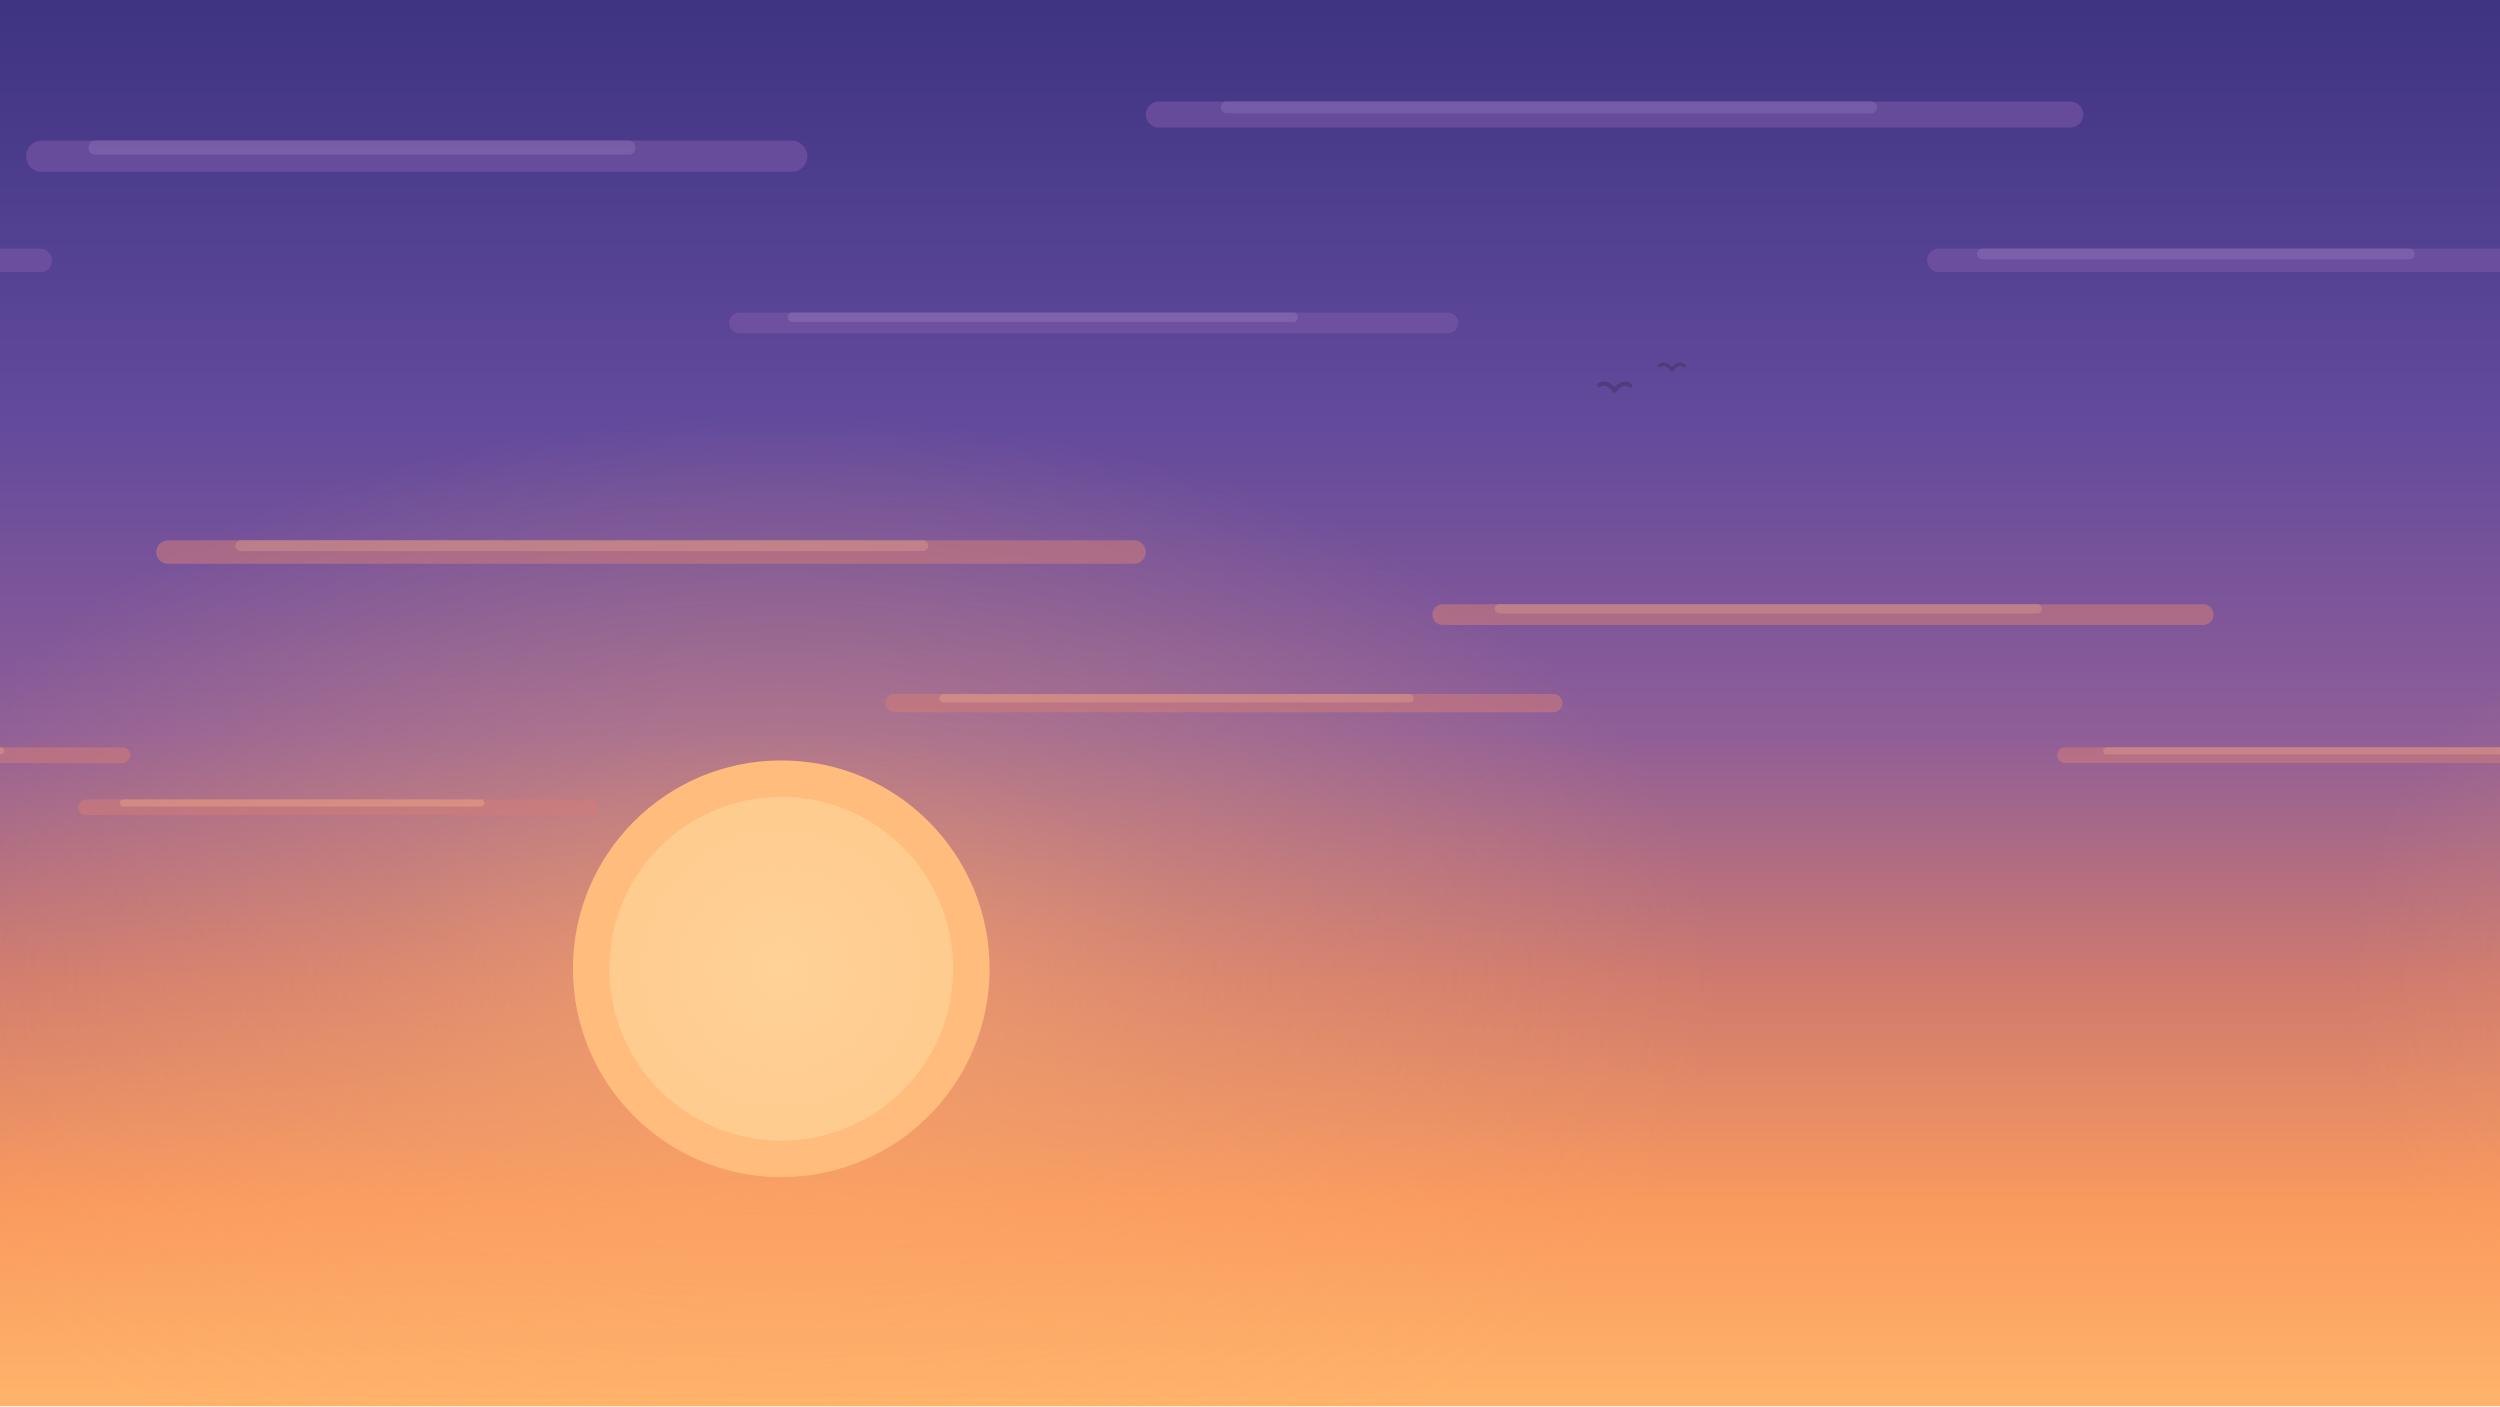
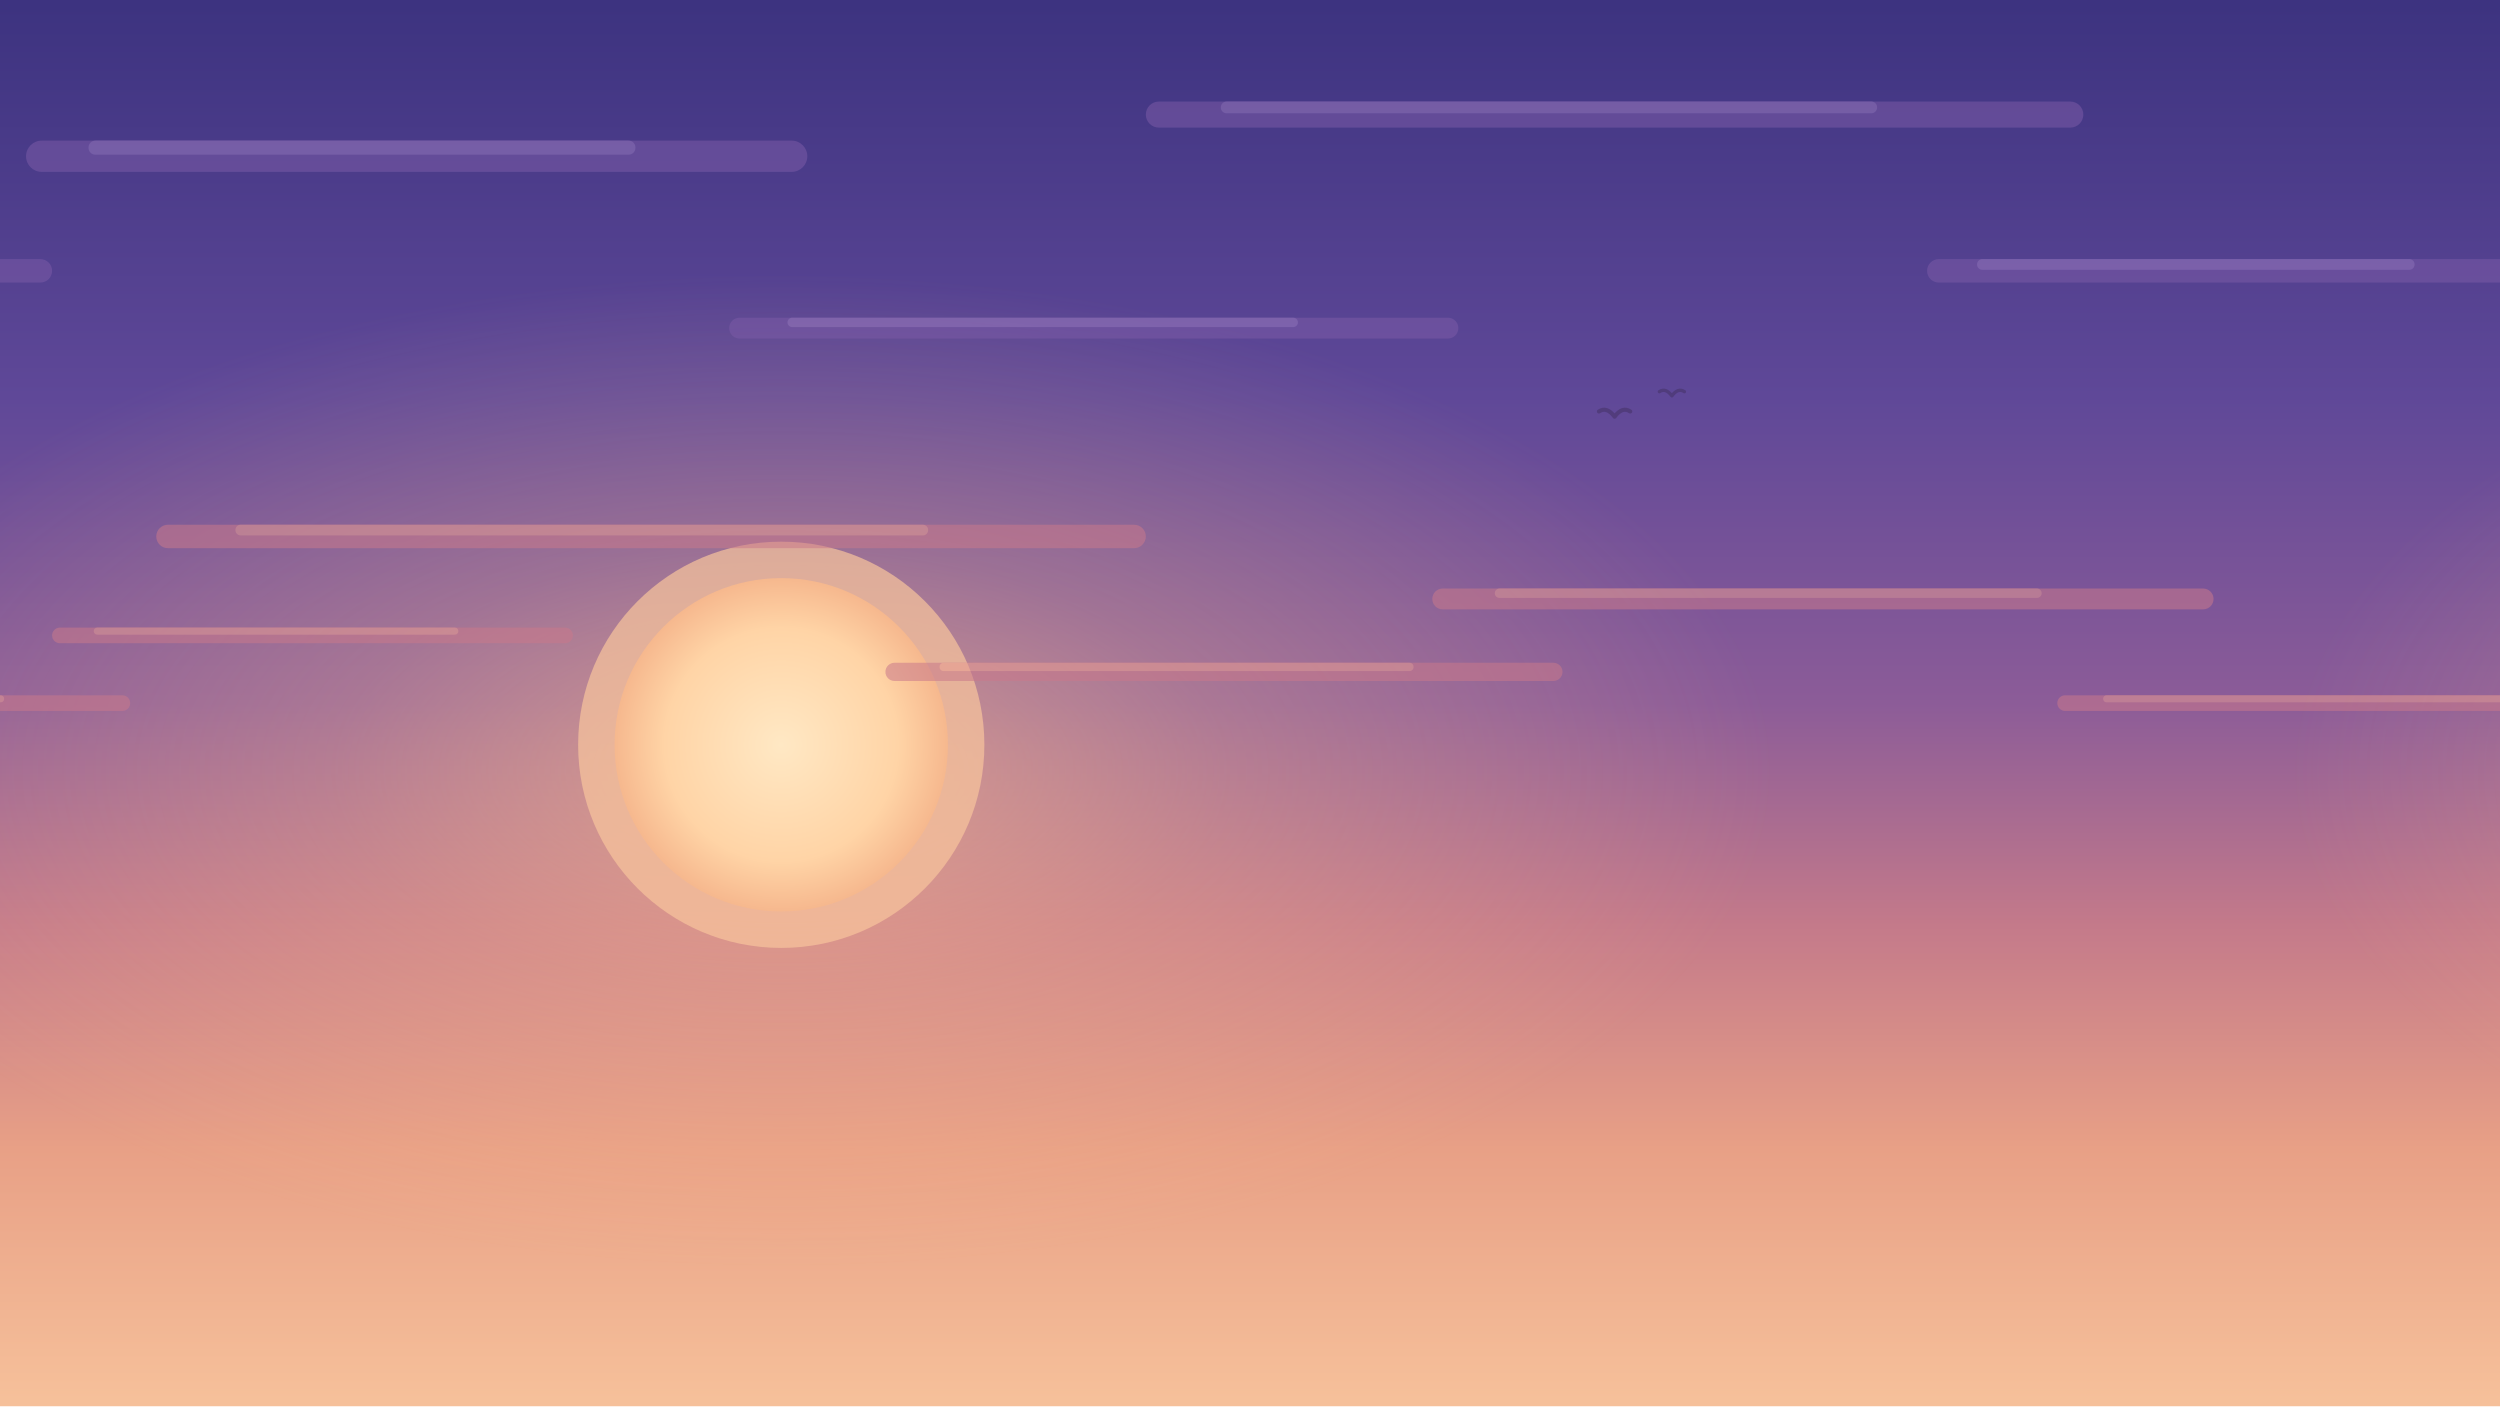
<svg xmlns="http://www.w3.org/2000/svg" width="960" height="540" viewBox="0 0 960 540">
  <defs>
    <linearGradient id="g" x1="0" y1="0" x2="0" y2="1">
-       <stop offset="0" stop-color="#3e3482" />
-       <stop offset="0.3" stop-color="#634a9c" />
-       <stop offset="0.52" stop-color="#8f5e98" />
-       <stop offset="0.7" stop-color="#cf7a6e" />
-       <stop offset="0.86" stop-color="#f99a5e" />
-       <stop offset="1" stop-color="#ffb36a" />
+       <stop offset="0" stop-color="#3d3380" />
+       <stop offset="0.28" stop-color="#5f4898" />
+       <stop offset="0.5" stop-color="#8c5c98" />
+       <stop offset="0.66" stop-color="#c47a8a" />
+       <stop offset="0.82" stop-color="#e8a086" />
+       <stop offset="1" stop-color="#f6c09a" />
    </linearGradient>
    <radialGradient id="sh">
-       <stop offset="0" stop-color="#ffb070" stop-opacity="0.6" />
-       <stop offset="0.45" stop-color="#ffb070" stop-opacity="0.27" />
-       <stop offset="1" stop-color="#ffb070" stop-opacity="0" />
+       <stop offset="0" stop-color="#ffc28e" stop-opacity="0.6" />
+       <stop offset="0.45" stop-color="#ffc28e" stop-opacity="0.27" />
+       <stop offset="1" stop-color="#ffc28e" stop-opacity="0" />
    </radialGradient>
-     <radialGradient id="sh2">
-       <stop offset="0" stop-color="#ffd8a0" stop-opacity="0.5" />
-       <stop offset="0.45" stop-color="#ffd8a0" stop-opacity="0.225" />
-       <stop offset="1" stop-color="#ffd8a0" stop-opacity="0" />
+     <radialGradient id="sd">
+       <stop offset="0" stop-color="#ffe8c4" />
+       <stop offset="0.7" stop-color="#ffd4a6" />
+       <stop offset="1" stop-color="#f6b88e" />
    </radialGradient>
  </defs>
  <rect x="0" y="0" width="960" height="540" fill="url(#g)" />
-   <ellipse cx="300" cy="380" rx="360" ry="220" fill="url(#sh)" />
+   <ellipse cx="300" cy="296" rx="380" ry="190" fill="url(#sh)" />
  <g transform="translate(960 0)">
-     <ellipse cx="300" cy="380" rx="360" ry="220" fill="url(#sh)" />
+     <ellipse cx="300" cy="296" rx="380" ry="190" fill="url(#sh)" />
  </g>
-   <circle cx="300" cy="372" r="80" fill="#ffbc7c" />
-   <circle cx="300" cy="372" r="66" fill="#ffcc90" />
-   <circle cx="300" cy="372" r="56" fill="url(#sh2)" />
+   <circle cx="300" cy="286" r="78" fill="#f8c49c" opacity="0.7" />
+   <circle cx="300" cy="286" r="64" fill="url(#sd)" />
  <g opacity="0.55">
-     <rect x="10" y="54" width="300" height="12" rx="6" fill="#7d5aa8" />
-     <rect x="34" y="54" width="210" height="5.4" rx="2.6" fill="#9d78c0" />
+     <rect x="10" y="54" width="300" height="12" rx="6" fill="#7a5aa6" />
+     <rect x="34" y="54" width="210" height="5.4" rx="2.6" fill="#9a7ac0" />
  </g>
  <g opacity="0.55">
-     <rect x="440" y="39" width="360" height="10" rx="5" fill="#7d5aa8" />
-     <rect x="468.8" y="39" width="252" height="4.5" rx="2.2" fill="#9d78c0" />
+     <rect x="440" y="39" width="360" height="10" rx="5" fill="#7a5aa6" />
+     <rect x="468.8" y="39" width="252" height="4.5" rx="2.2" fill="#9a7ac0" />
  </g>
  <g opacity="0.55">
-     <rect x="740" y="95.5" width="240" height="9" rx="4.5" fill="#7d5aa8" />
-     <rect x="759.2" y="95.5" width="168" height="4.1" rx="2" fill="#9d78c0" />
+     <rect x="740" y="99.5" width="240" height="9" rx="4.5" fill="#7a5aa6" />
+     <rect x="759.2" y="99.5" width="168" height="4.1" rx="2" fill="#9a7ac0" />
  </g>
  <g transform="translate(-960 0)">
    <g opacity="0.55">
-       <rect x="740" y="95.5" width="240" height="9" rx="4.5" fill="#7d5aa8" />
-       <rect x="759.2" y="95.5" width="168" height="4.1" rx="2" fill="#9d78c0" />
+       <rect x="740" y="99.5" width="240" height="9" rx="4.5" fill="#7a5aa6" />
+       <rect x="759.2" y="99.5" width="168" height="4.1" rx="2" fill="#9a7ac0" />
    </g>
  </g>
  <g opacity="0.55">
-     <rect x="280" y="120" width="280" height="8" rx="4" fill="#7d5aa8" />
-     <rect x="302.4" y="120" width="196" height="3.6" rx="1.8" fill="#9d78c0" />
+     <rect x="280" y="122" width="280" height="8" rx="4" fill="#7a5aa6" />
+     <rect x="302.4" y="122" width="196" height="3.6" rx="1.8" fill="#9a7ac0" />
  </g>
  <g opacity="0.55">
-     <rect x="60" y="207.5" width="380" height="9" rx="4.5" fill="#d27c78" />
-     <rect x="90.4" y="207.5" width="266" height="4.1" rx="2" fill="#f2a07e" />
+     <rect x="60" y="201.5" width="380" height="9" rx="4.5" fill="#c8788a" />
+     <rect x="90.4" y="201.5" width="266" height="4.1" rx="2" fill="#e89a92" />
  </g>
  <g opacity="0.55">
-     <rect x="550" y="232" width="300" height="8" rx="4" fill="#d27c78" />
-     <rect x="574" y="232" width="210" height="3.6" rx="1.8" fill="#f2a07e" />
+     <rect x="550" y="226" width="300" height="8" rx="4" fill="#c8788a" />
+     <rect x="574" y="226" width="210" height="3.6" rx="1.8" fill="#e89a92" />
  </g>
  <g opacity="0.55">
-     <rect x="340" y="266.5" width="260" height="7" rx="3.5" fill="#d27c78" />
-     <rect x="360.8" y="266.5" width="182" height="3.2" rx="1.5" fill="#f2a07e" />
+     <rect x="340" y="254.5" width="260" height="7" rx="3.5" fill="#c8788a" />
+     <rect x="360.8" y="254.5" width="182" height="3.2" rx="1.5" fill="#e89a92" />
  </g>
  <g opacity="0.55">
-     <rect x="790" y="287" width="220" height="6" rx="3" fill="#d27c78" />
-     <rect x="807.6" y="287" width="154" height="2.7" rx="1.3" fill="#f2a07e" />
+     <rect x="790" y="267" width="220" height="6" rx="3" fill="#c8788a" />
+     <rect x="807.6" y="267" width="154" height="2.7" rx="1.3" fill="#e89a92" />
  </g>
  <g transform="translate(-960 0)">
    <g opacity="0.55">
-       <rect x="790" y="287" width="220" height="6" rx="3" fill="#d27c78" />
-       <rect x="807.6" y="287" width="154" height="2.7" rx="1.3" fill="#f2a07e" />
+       <rect x="790" y="267" width="220" height="6" rx="3" fill="#c8788a" />
+       <rect x="807.6" y="267" width="154" height="2.7" rx="1.3" fill="#e89a92" />
    </g>
  </g>
  <g opacity="0.55">
-     <rect x="30" y="307" width="200" height="6" rx="3" fill="#d27c78" />
-     <rect x="46" y="307" width="140" height="2.7" rx="1.3" fill="#f2a07e" />
+     <rect x="20" y="241" width="200" height="6" rx="3" fill="#c8788a" />
+     <rect x="36" y="241" width="140" height="2.7" rx="1.3" fill="#e89a92" />
  </g>
  <g opacity="0.45">
-     <path d="M614 148Q617 146 620 150Q623 146 626 148" fill="none" stroke="#3e2c5c" stroke-width="1.6" stroke-linecap="round" stroke-linejoin="round" />
-     <path d="M637.2 140.4Q639.6 138.8 642 142Q644.4 138.8 646.8 140.4" fill="none" stroke="#3e2c5c" stroke-width="1.3" stroke-linecap="round" stroke-linejoin="round" />
+     <path d="M614 158Q617 156 620 160Q623 156 626 158" fill="none" stroke="#3e2c5c" stroke-width="1.6" stroke-linecap="round" stroke-linejoin="round" />
+     <path d="M637.2 150.4Q639.6 148.8 642 152Q644.4 148.8 646.8 150.4" fill="none" stroke="#3e2c5c" stroke-width="1.3" stroke-linecap="round" stroke-linejoin="round" />
  </g>
</svg>
